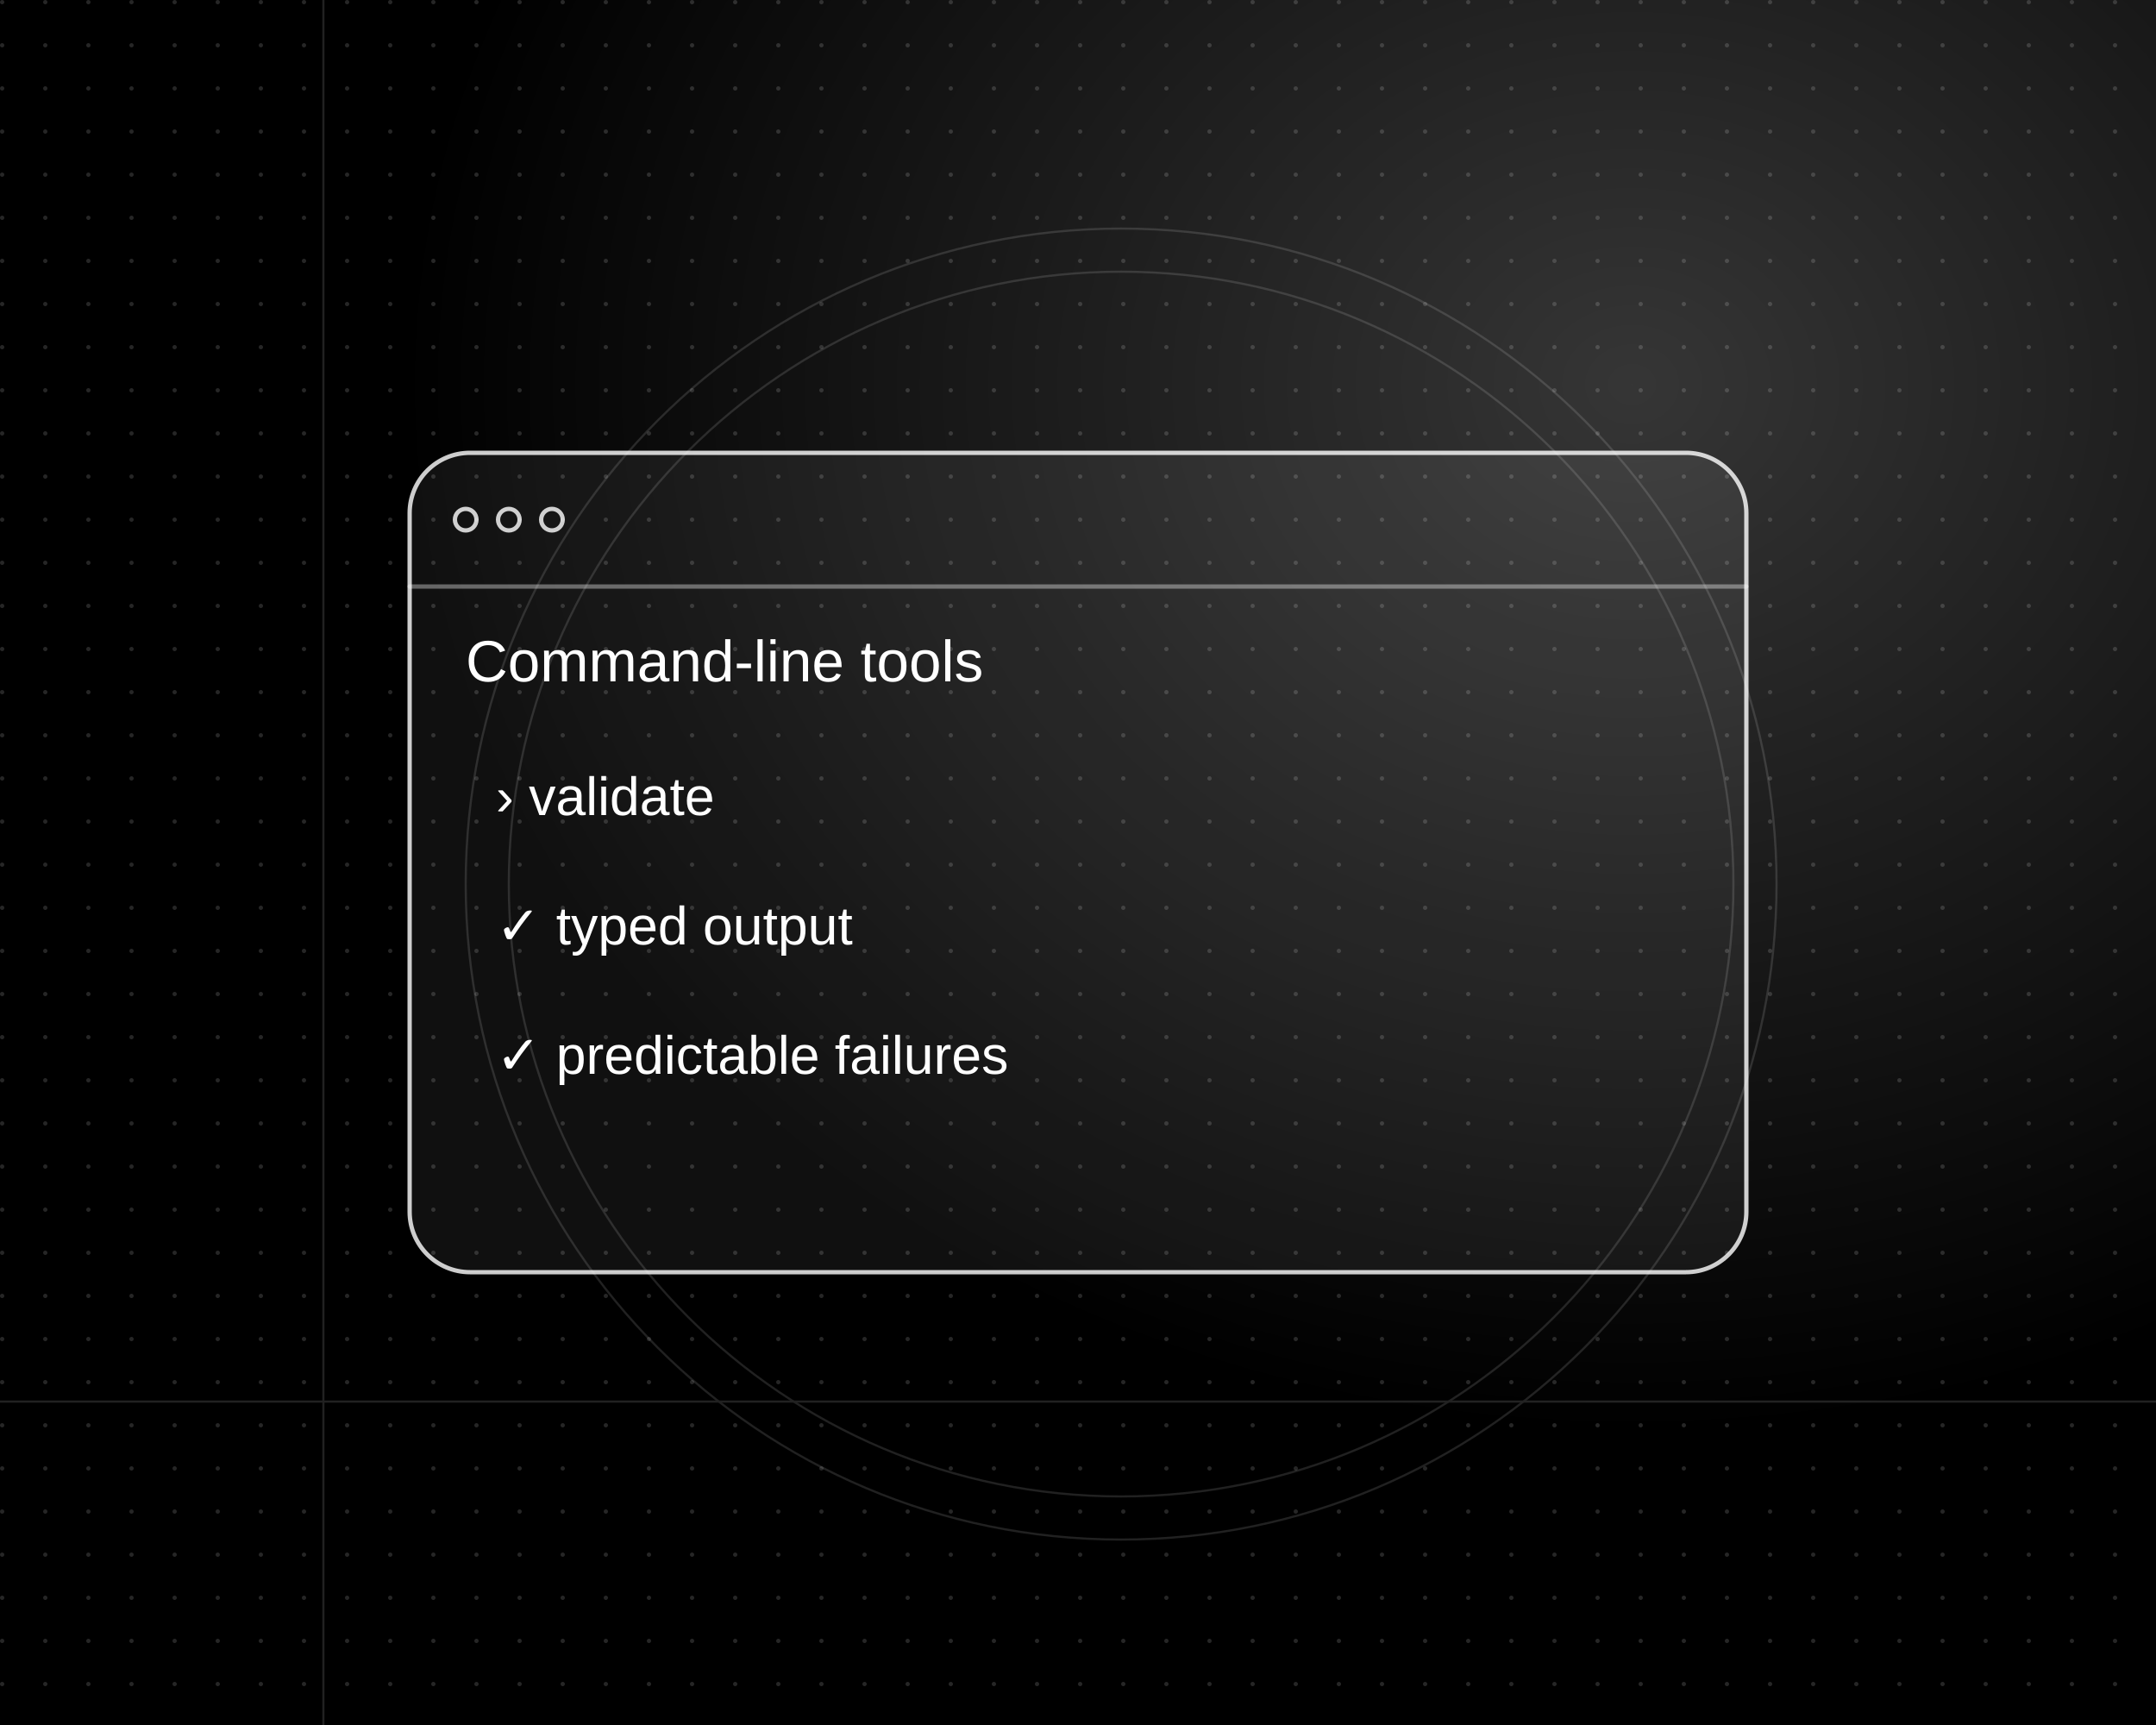
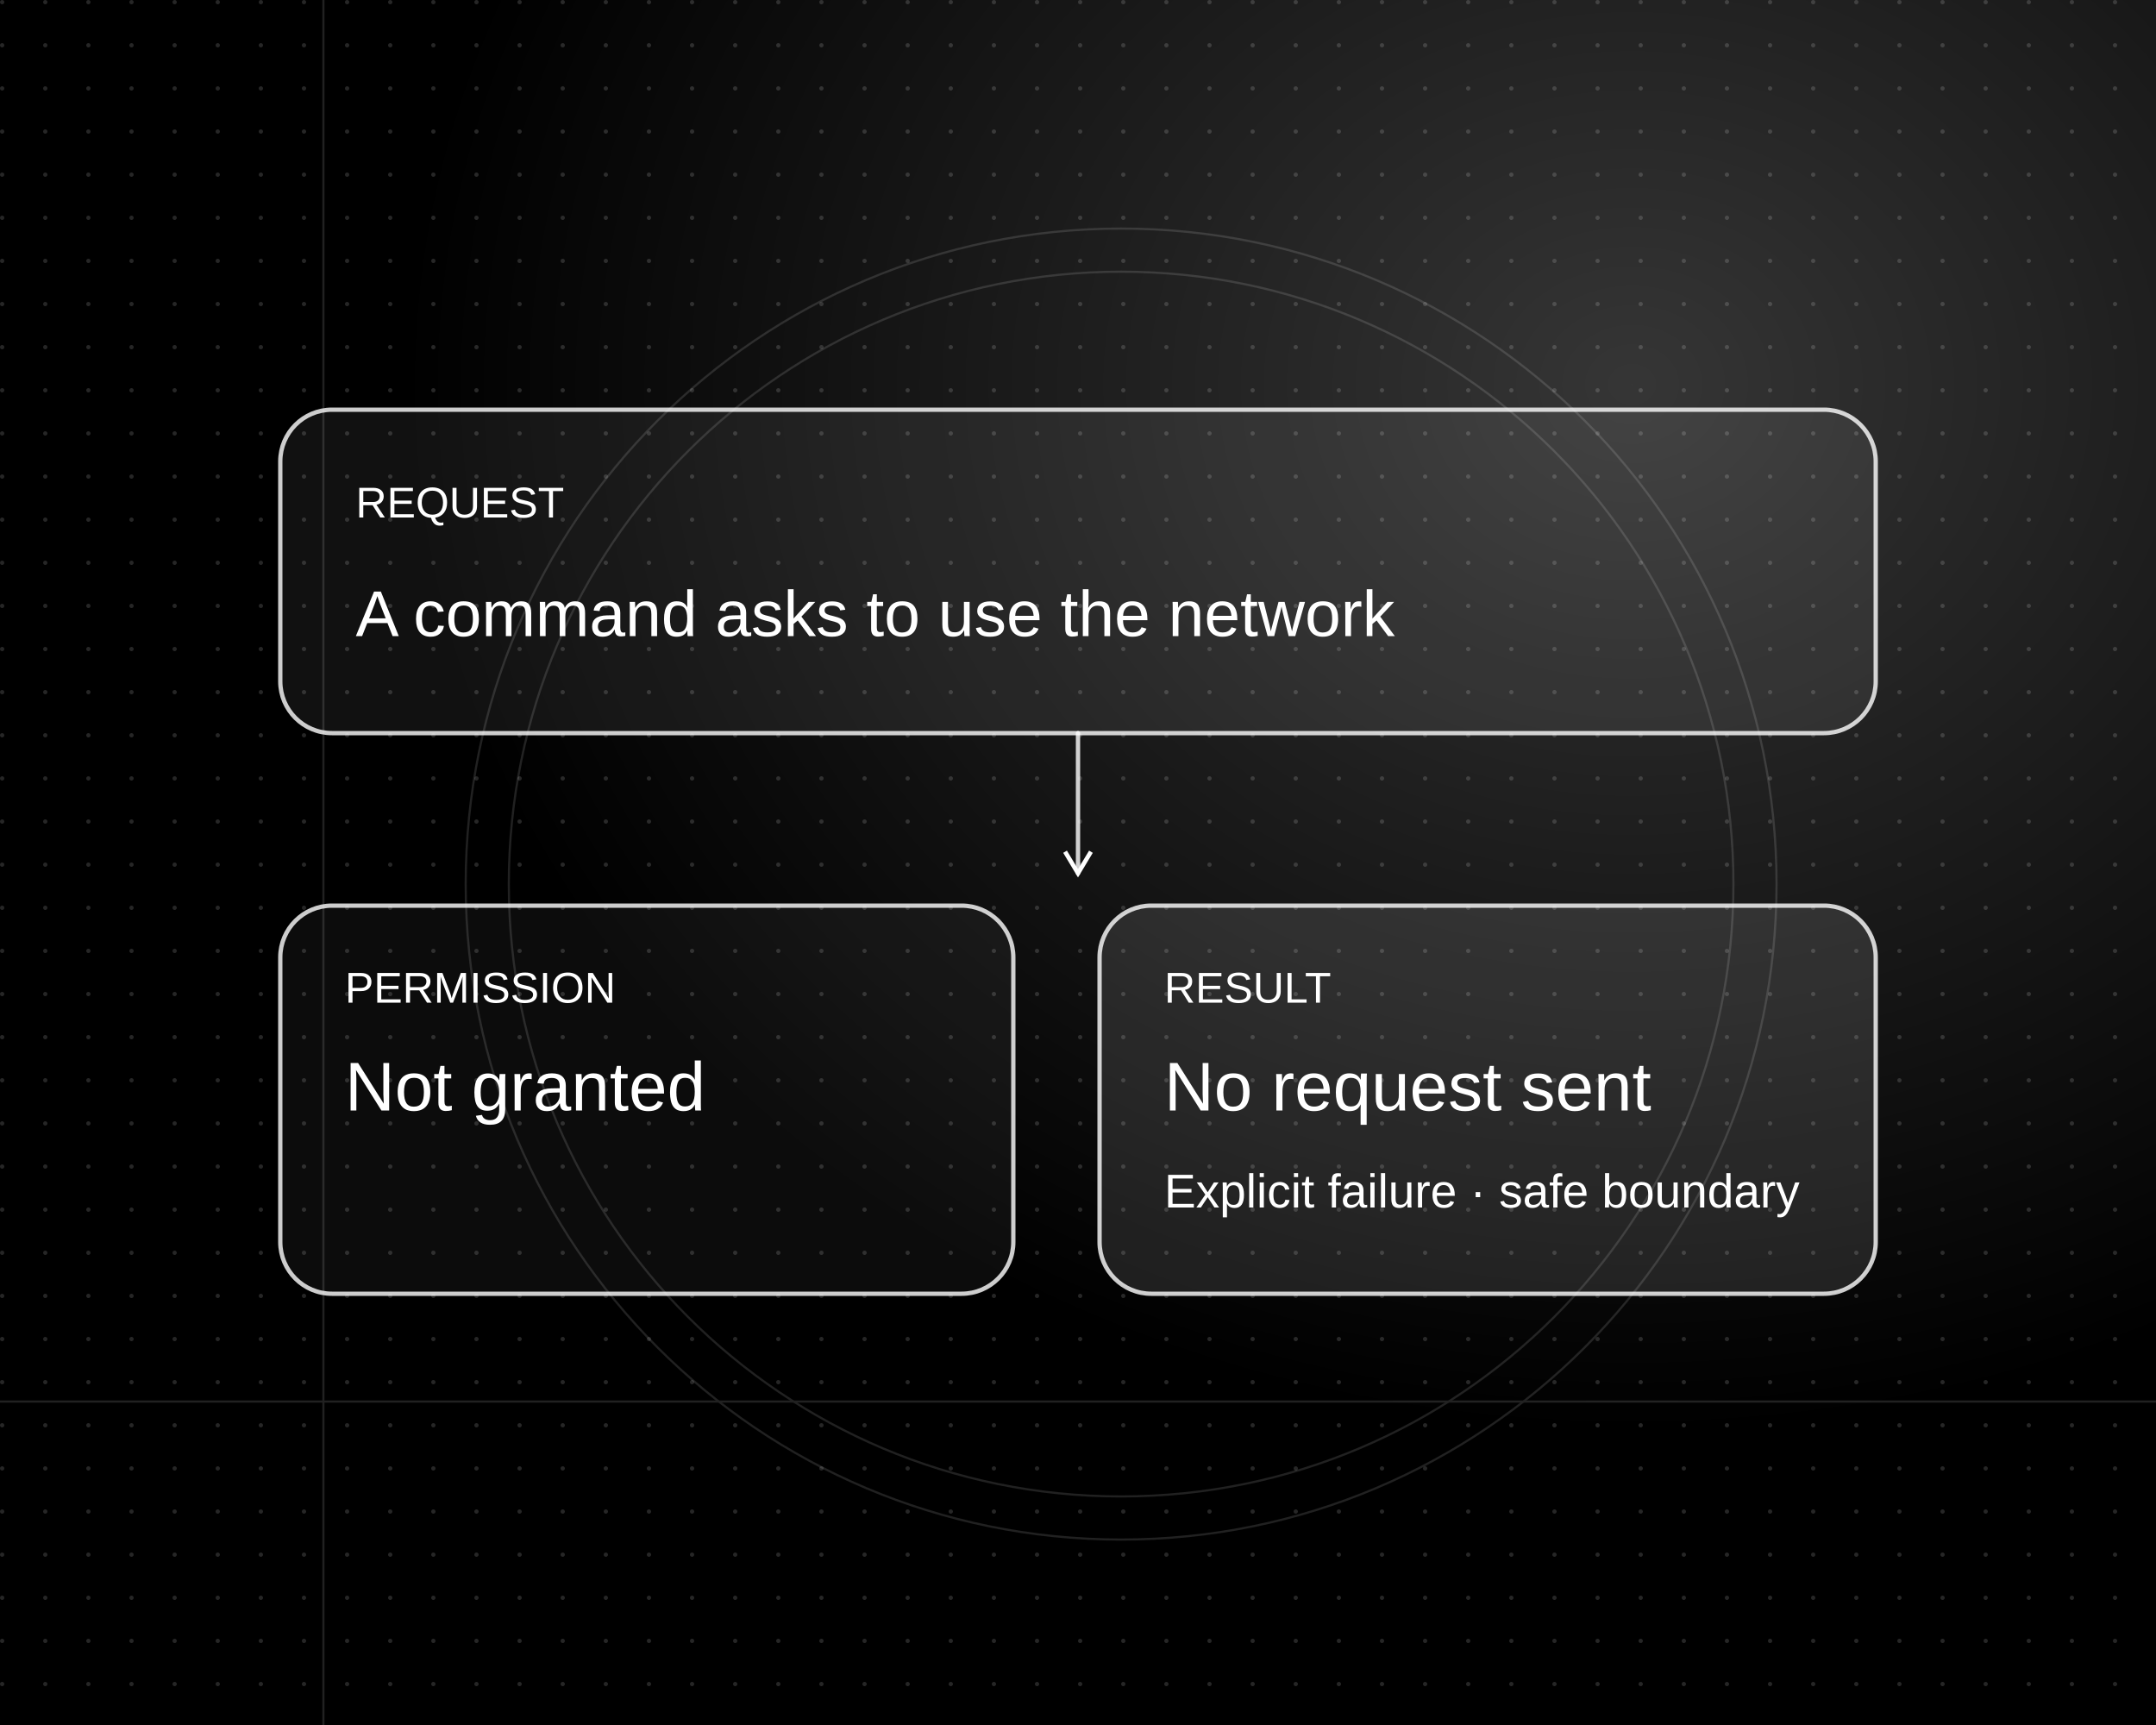
<svg xmlns="http://www.w3.org/2000/svg" viewBox="0 0 1000 800">
  <defs>
    <linearGradient id="base" x2="1" y2="1">
      <stop stop-color="oklch(.44 .065 220)" />
      <stop offset=".55" stop-color="oklch(.46 .085 260)" />
      <stop offset="1" stop-color="oklch(.45 .07 305)" />
    </linearGradient>
    <radialGradient id="light">
      <stop stop-color="white" stop-opacity=".21" />
      <stop offset="1" stop-color="white" stop-opacity="0" />
    </radialGradient>
    <pattern id="dots" width="20" height="20" patternUnits="userSpaceOnUse">
      <circle cx="1" cy="1" r="1" fill="white" opacity=".15" />
    </pattern>
    <marker id="arrow" markerWidth="8" markerHeight="8" refX="6" refY="4" orient="auto">
      <path d="M1 1L6 4L1 7" fill="none" stroke="white" stroke-width="1" />
    </marker>
  </defs>
  <rect width="1000" height="800" fill="url(#base)" />
  <ellipse cx="760" cy="180" rx="580" ry="480" fill="url(#light)" />
  <rect width="1000" height="800" fill="url(#dots)" />
  <g fill="none" stroke="white" stroke-width="1" opacity=".13">
    <circle cx="520" cy="410" r="284" />
    <circle cx="520" cy="410" r="304" />
    <path d="M0 650H1000M150 0V800" />
  </g>
-   <g fill="none" stroke="white" stroke-opacity=".8" stroke-width="2" stroke-linecap="round" stroke-linejoin="round" font-family="Arial, sans-serif" font-weight="400">
-     <style>text{fill:white;stroke:none}.label{font-size:27px}.small{font-size:20px}</style>
-     <rect x="190" y="210" width="620" height="380" rx="28" fill="white" fill-opacity=".065" />
-     <path d="M190 272H810" opacity=".45" />
-     <circle cx="216" cy="241" r="5" />
-     <circle cx="236" cy="241" r="5" />
-     <circle cx="256" cy="241" r="5" />
-     <text x="216" y="316" class="label">Command-line tools</text>
-     <text x="230" y="378" font-size="25">› validate</text>
-     <text x="230" y="438" font-size="25">✓ typed output</text>
-     <text x="230" y="498" font-size="25">✓ predictable failures</text>
+   <g transform="translate(0 0)" fill="none" stroke="white" stroke-opacity=".8" stroke-width="2" stroke-linecap="round" stroke-linejoin="round" font-family="Arial, sans-serif">
+     <style>text{fill:white;stroke:none}</style>
+     <rect x="130" y="190" width="740" height="150" rx="24" fill="white" fill-opacity=".07" />
+     <text x="165" y="240" font-size="20">REQUEST</text>
+     <text x="165" y="295" font-size="30">A command asks to use the network</text>
+     <path d="M500 340v65" marker-end="url(#arrow)" />
+     <rect x="130" y="420" width="340" height="180" rx="24" fill="white" fill-opacity=".05" />
+     <rect x="510" y="420" width="360" height="180" rx="24" fill="white" fill-opacity=".11" />
+     <text x="160" y="465" font-size="20">PERMISSION</text>
+     <text x="160" y="515" font-size="32">Not granted</text>
+     <text x="540" y="465" font-size="20">RESULT</text>
+     <text x="540" y="515" font-size="32">No request sent</text>
+     <text x="540" y="560" font-size="22">Explicit failure · safe boundary</text>
  </g>
</svg>
